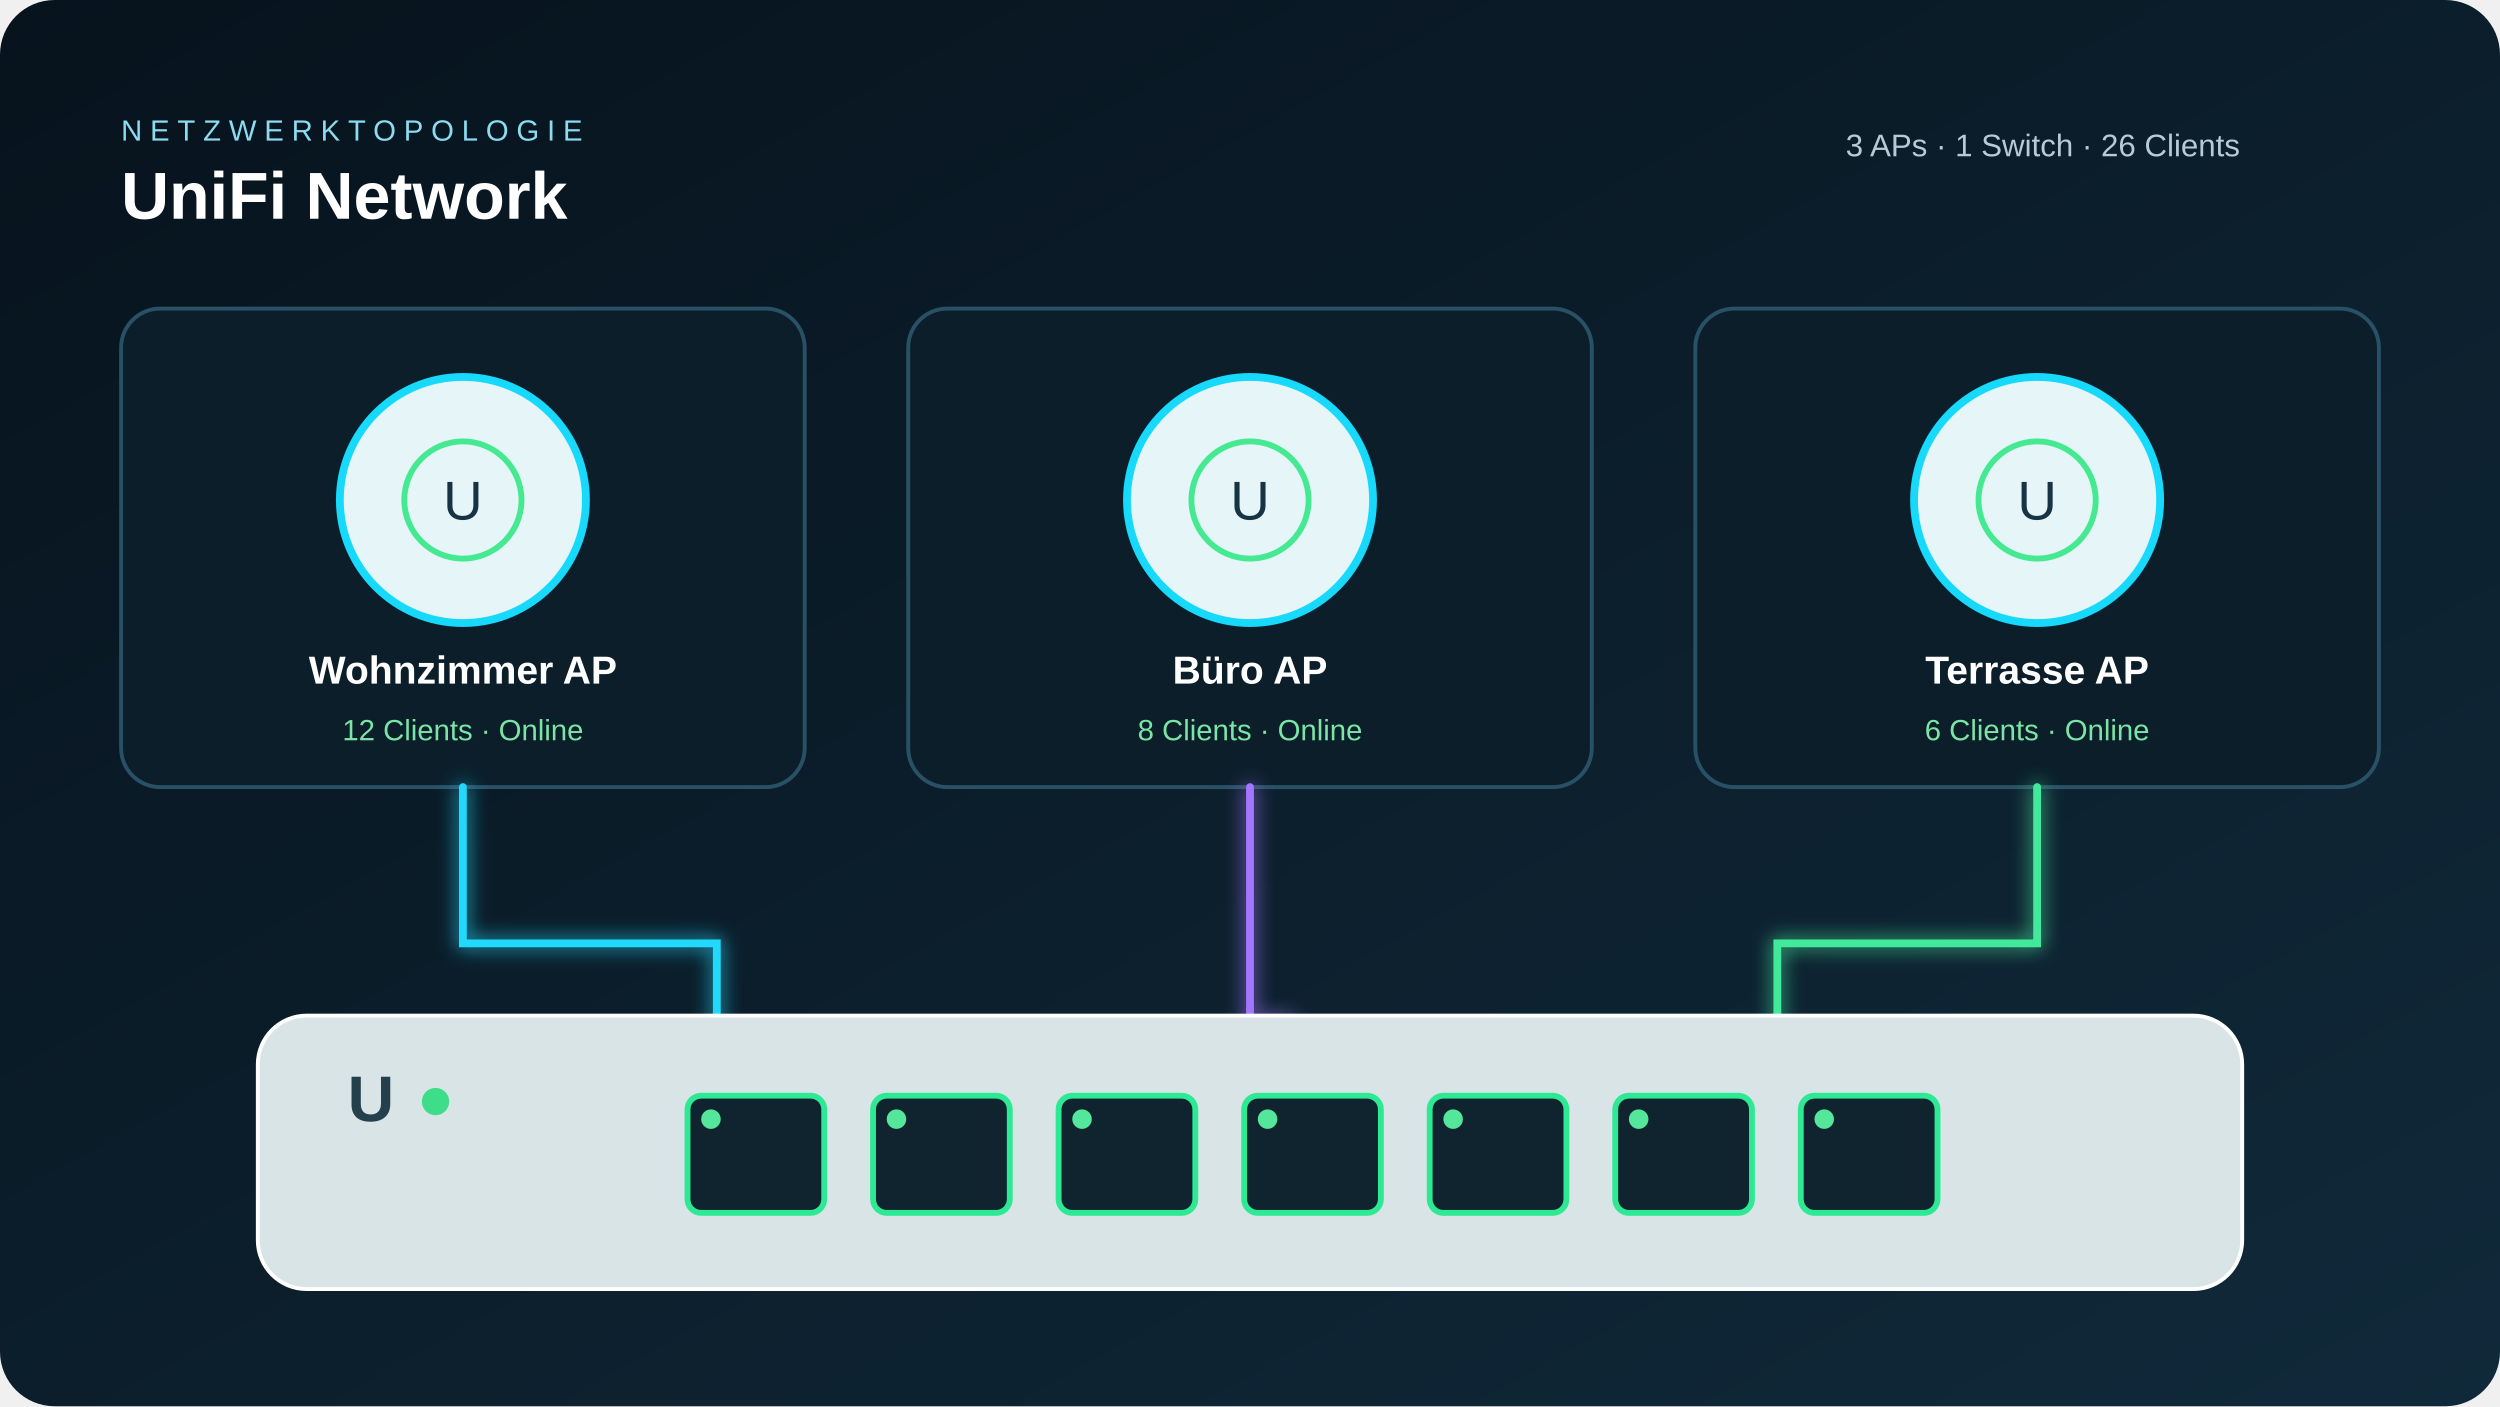
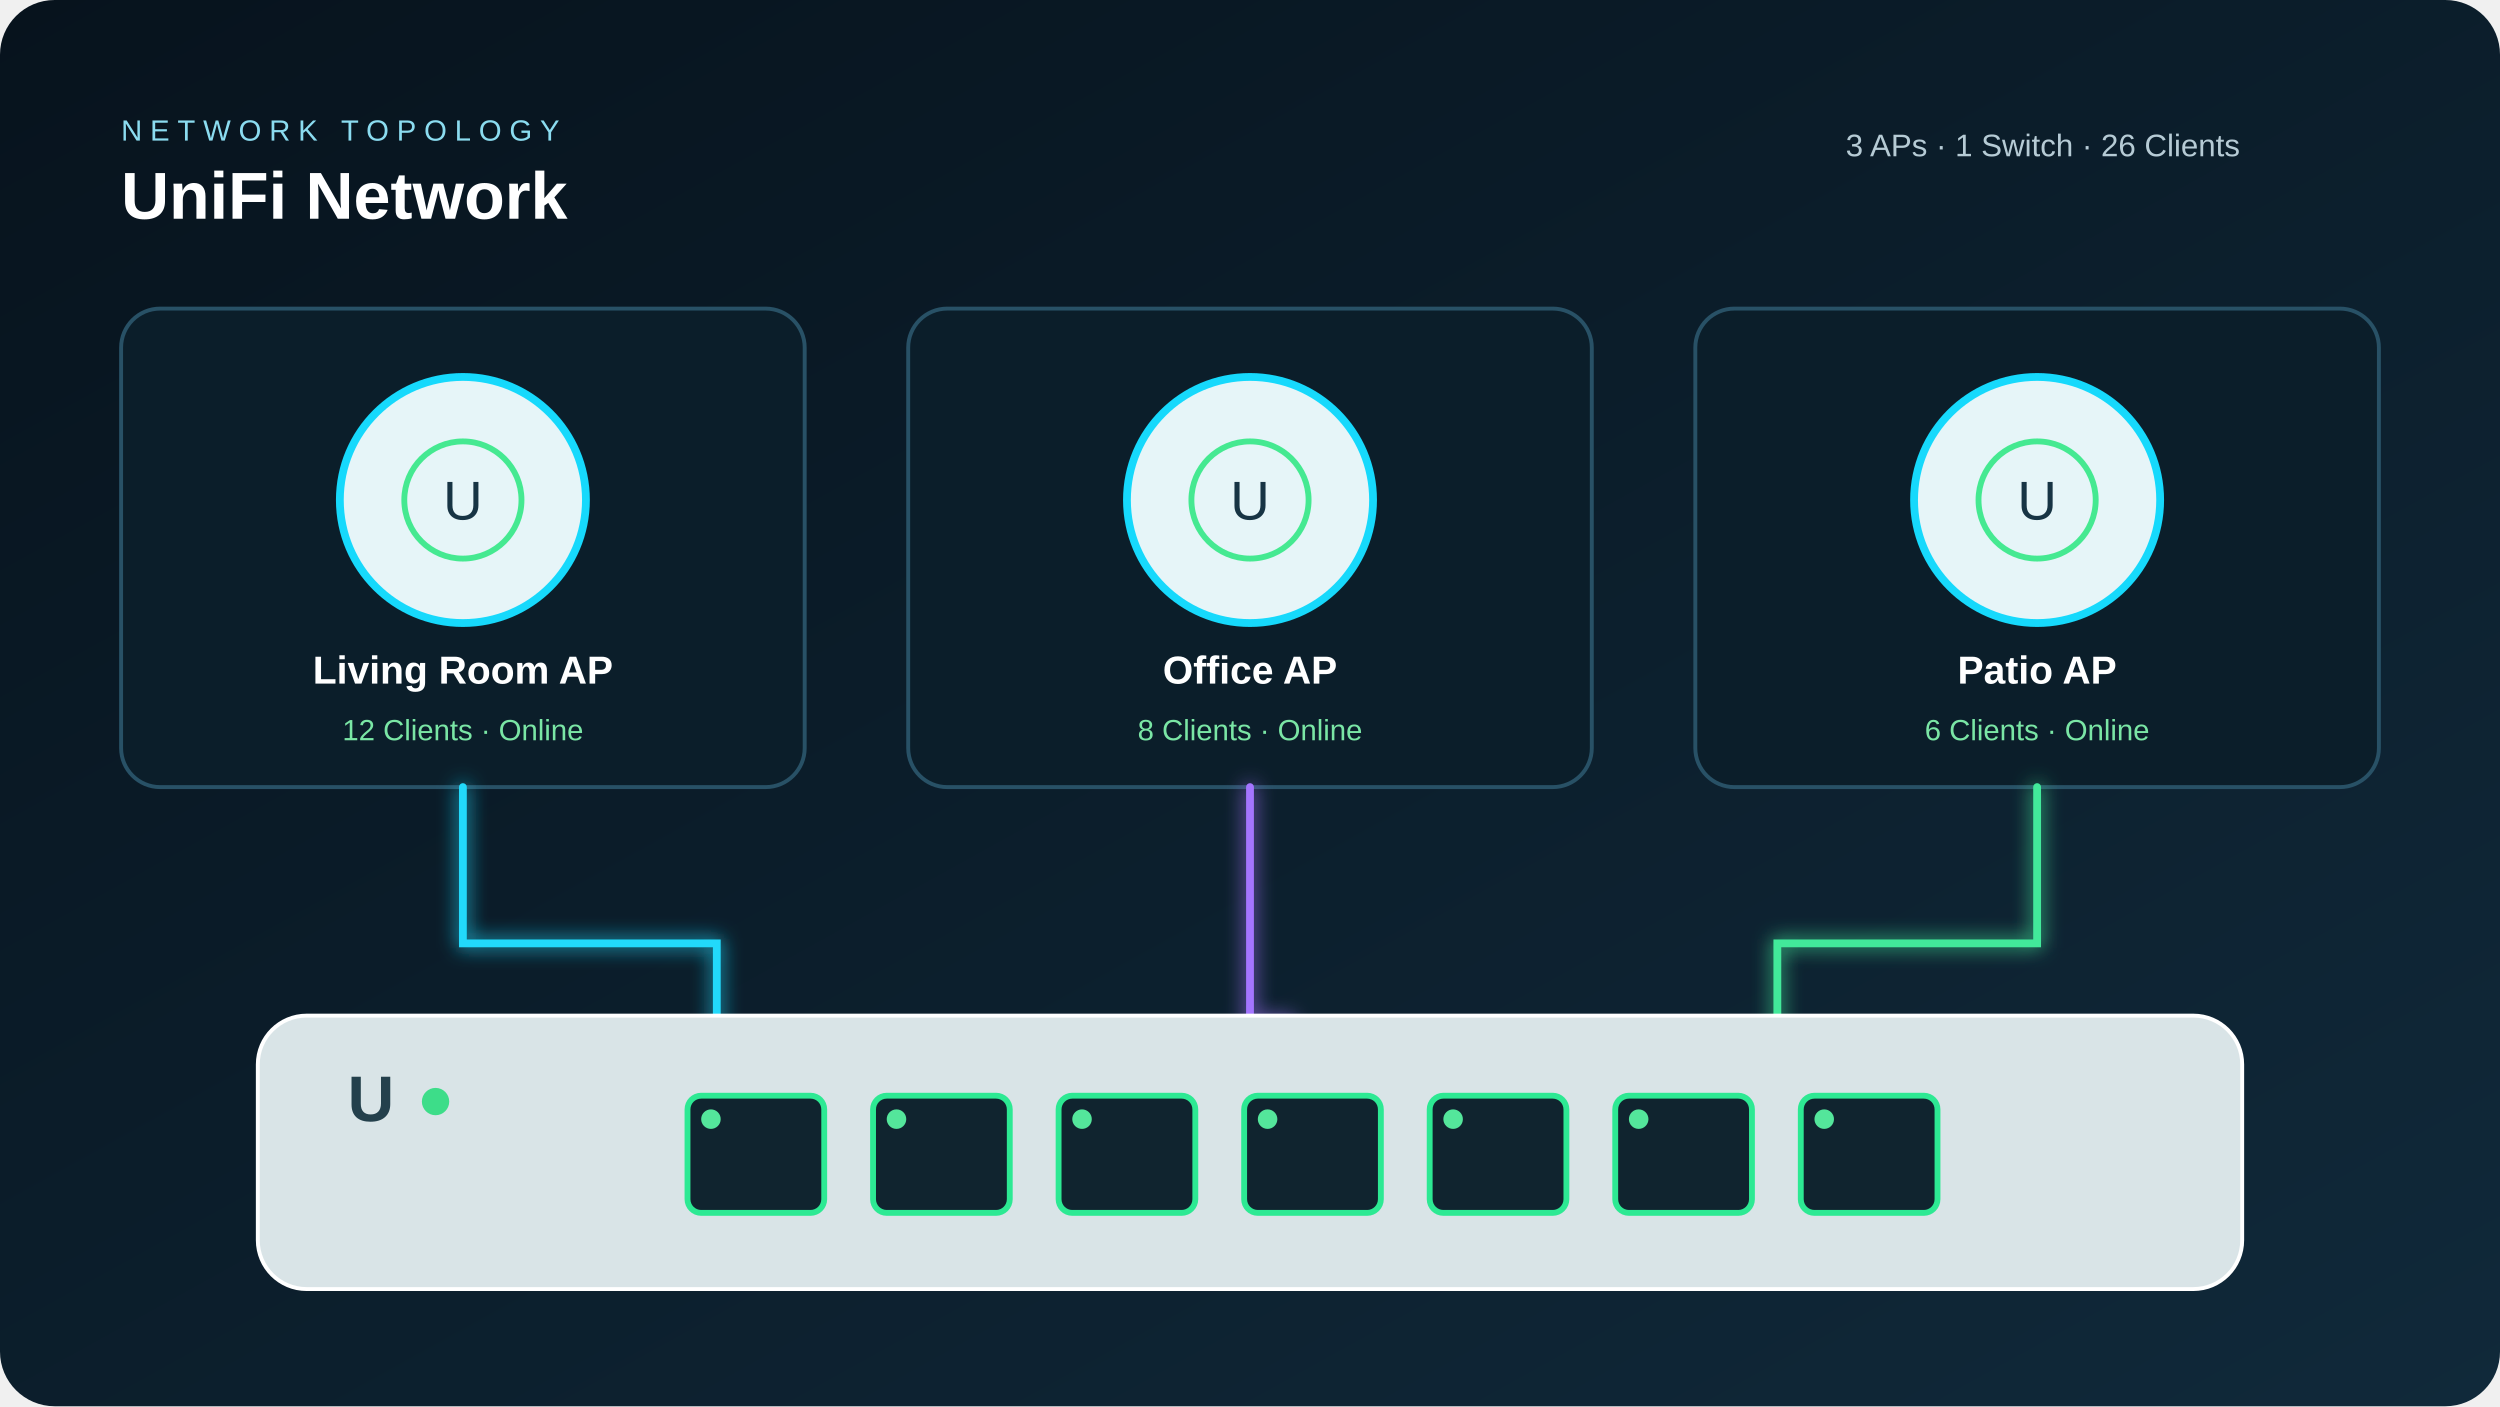
<svg xmlns="http://www.w3.org/2000/svg" width="1280" height="720" viewBox="0 0 1280 720" role="img" aria-label="Ubiquiti Network Dashboard preview">
  <defs>
    <linearGradient id="bg" x2="1" y2="1">
      <stop stop-color="#07131d" />
      <stop offset="1" stop-color="#10293a" />
    </linearGradient>
    <filter id="glow">
      <feGaussianBlur stdDeviation="5" result="b" />
      <feMerge>
        <feMergeNode in="b" />
        <feMergeNode in="SourceGraphic" />
      </feMerge>
    </filter>
  </defs>
  <rect width="1280" height="720" rx="28" fill="url(#bg)" />
  <g font-family="Arial, sans-serif">
-     <text x="62" y="72" fill="#8bdcf0" font-size="15" letter-spacing="4">NETZWERKTOPOLOGIE</text>
+     <text x="62" y="72" fill="#8bdcf0" font-size="15" letter-spacing="4">NETWORK TOPOLOGY</text>
    <text x="62" y="112" fill="#fff" font-size="34" font-weight="700">UniFi Network</text>
    <text x="945" y="80" fill="#b6cbd5" font-size="16">3 APs · 1 Switch · 26 Clients</text>
  </g>
  <g stroke="#285166" fill="#0b1e2a" stroke-width="2">
    <rect x="62" y="158" width="350" height="245" rx="20" />
    <rect x="465" y="158" width="350" height="245" rx="20" />
    <rect x="868" y="158" width="350" height="245" rx="20" />
  </g>
  <g font-family="Arial, sans-serif" text-anchor="middle">
    <g transform="translate(237 256)">
      <circle r="63" fill="#e6f5f8" stroke="#16d9fc" stroke-width="4" />
      <circle r="30" fill="none" stroke="#45e991" stroke-width="3" />
      <text y="10" fill="#173444" font-size="28">U</text>
    </g>
    <g transform="translate(640 256)">
      <circle r="63" fill="#e6f5f8" stroke="#16d9fc" stroke-width="4" />
      <circle r="30" fill="none" stroke="#45e991" stroke-width="3" />
      <text y="10" fill="#173444" font-size="28">U</text>
    </g>
    <g transform="translate(1043 256)">
      <circle r="63" fill="#e6f5f8" stroke="#16d9fc" stroke-width="4" />
      <circle r="30" fill="none" stroke="#45e991" stroke-width="3" />
      <text y="10" fill="#173444" font-size="28">U</text>
    </g>
    <g fill="#fff" font-size="20" font-weight="700">
-       <text x="237" y="350">Wohnzimmer AP</text>
-       <text x="640" y="350">Büro AP</text>
-       <text x="1043" y="350">Terrasse AP</text>
+       <text x="237" y="350">Living Room AP</text>
+       <text x="640" y="350">Office AP</text>
+       <text x="1043" y="350">Patio AP</text>
    </g>
    <g fill="#7ae6a5" font-size="15">
      <text x="237" y="379">12 Clients · Online</text>
      <text x="640" y="379">8 Clients · Online</text>
      <text x="1043" y="379">6 Clients · Online</text>
    </g>
  </g>
  <g fill="none" stroke-linecap="round" stroke-width="4" filter="url(#glow)">
    <path d="M237 403v80h130v74" stroke="#23d9fb" />
    <path d="M640 403v120h20v34" stroke="#a475ff" />
    <path d="M1043 403v80H910v74" stroke="#42e99a" />
  </g>
  <g transform="translate(132 520)">
    <rect width="1016" height="140" rx="25" fill="#d9e4e7" stroke="#fff" stroke-width="2" />
    <text x="46" y="54" font-family="Arial" font-size="33" font-weight="700" fill="#24404c">U</text>
    <circle cx="91" cy="44" r="7" fill="#3ddd89" />
    <g transform="translate(220 41)">
      <g fill="#10242f" stroke="#2de993" stroke-width="3">
        <rect width="70" height="60" rx="7" />
        <rect x="95" width="70" height="60" rx="7" />
        <rect x="190" width="70" height="60" rx="7" />
        <rect x="285" width="70" height="60" rx="7" />
        <rect x="380" width="70" height="60" rx="7" />
        <rect x="475" width="70" height="60" rx="7" />
        <rect x="570" width="70" height="60" rx="7" />
      </g>
      <g fill="#54e69b">
        <circle cx="12" cy="12" r="5" />
        <circle cx="107" cy="12" r="5" />
        <circle cx="202" cy="12" r="5" />
        <circle cx="297" cy="12" r="5" />
        <circle cx="392" cy="12" r="5" />
        <circle cx="487" cy="12" r="5" />
        <circle cx="582" cy="12" r="5" />
      </g>
    </g>
  </g>
</svg>
